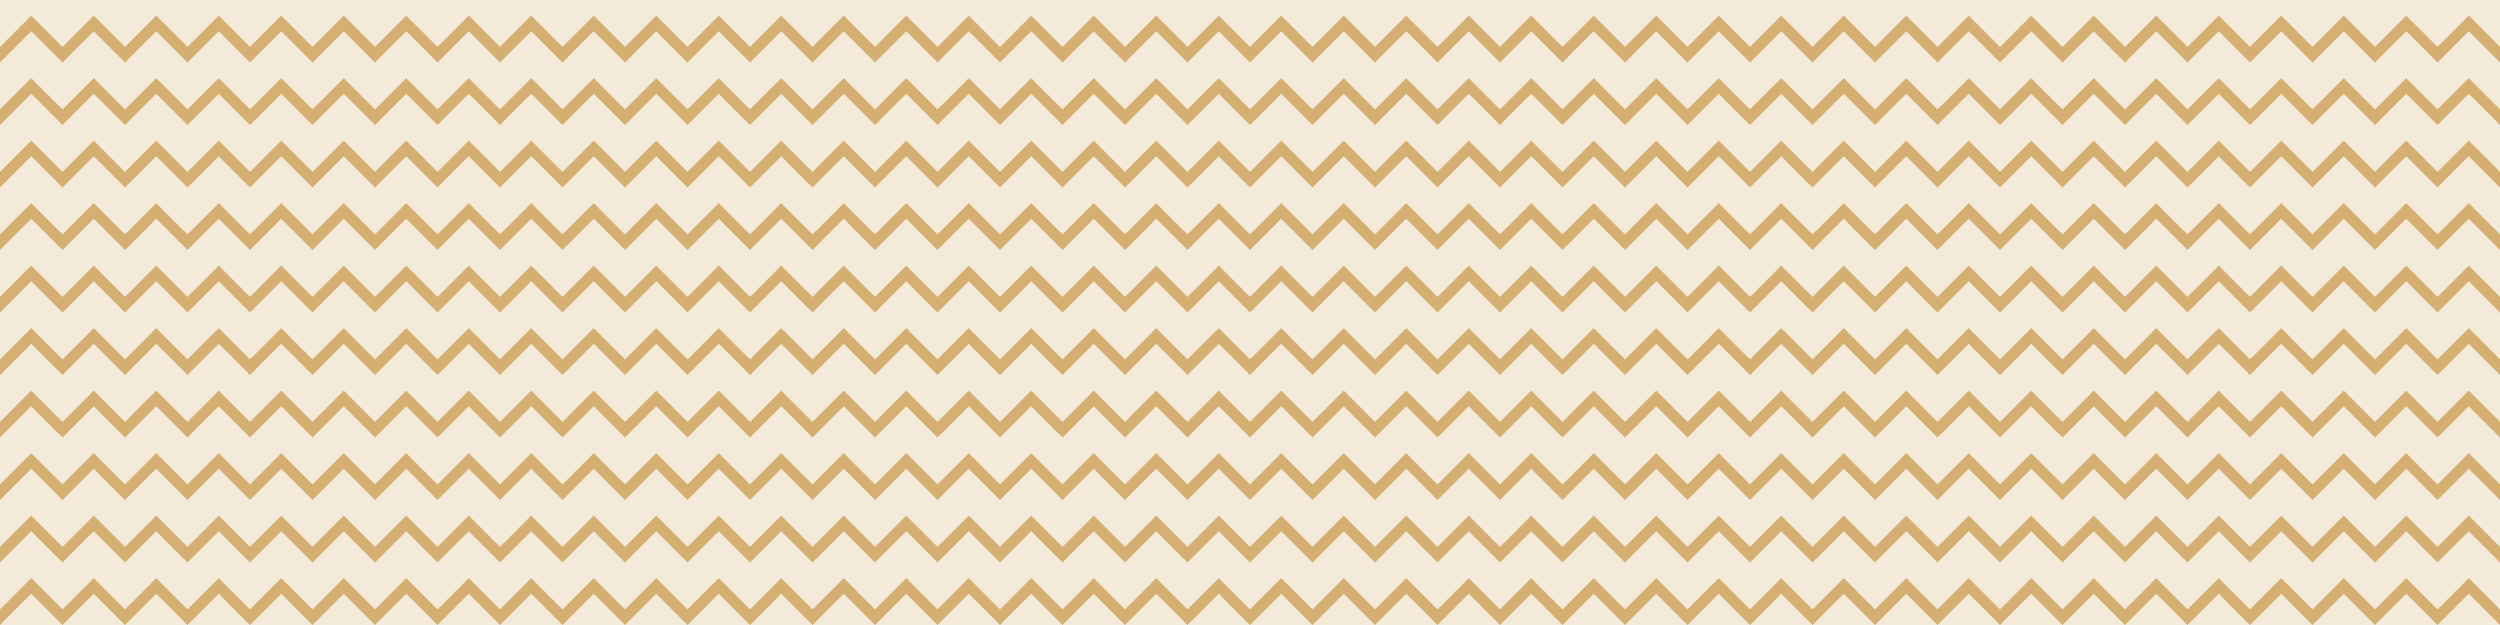
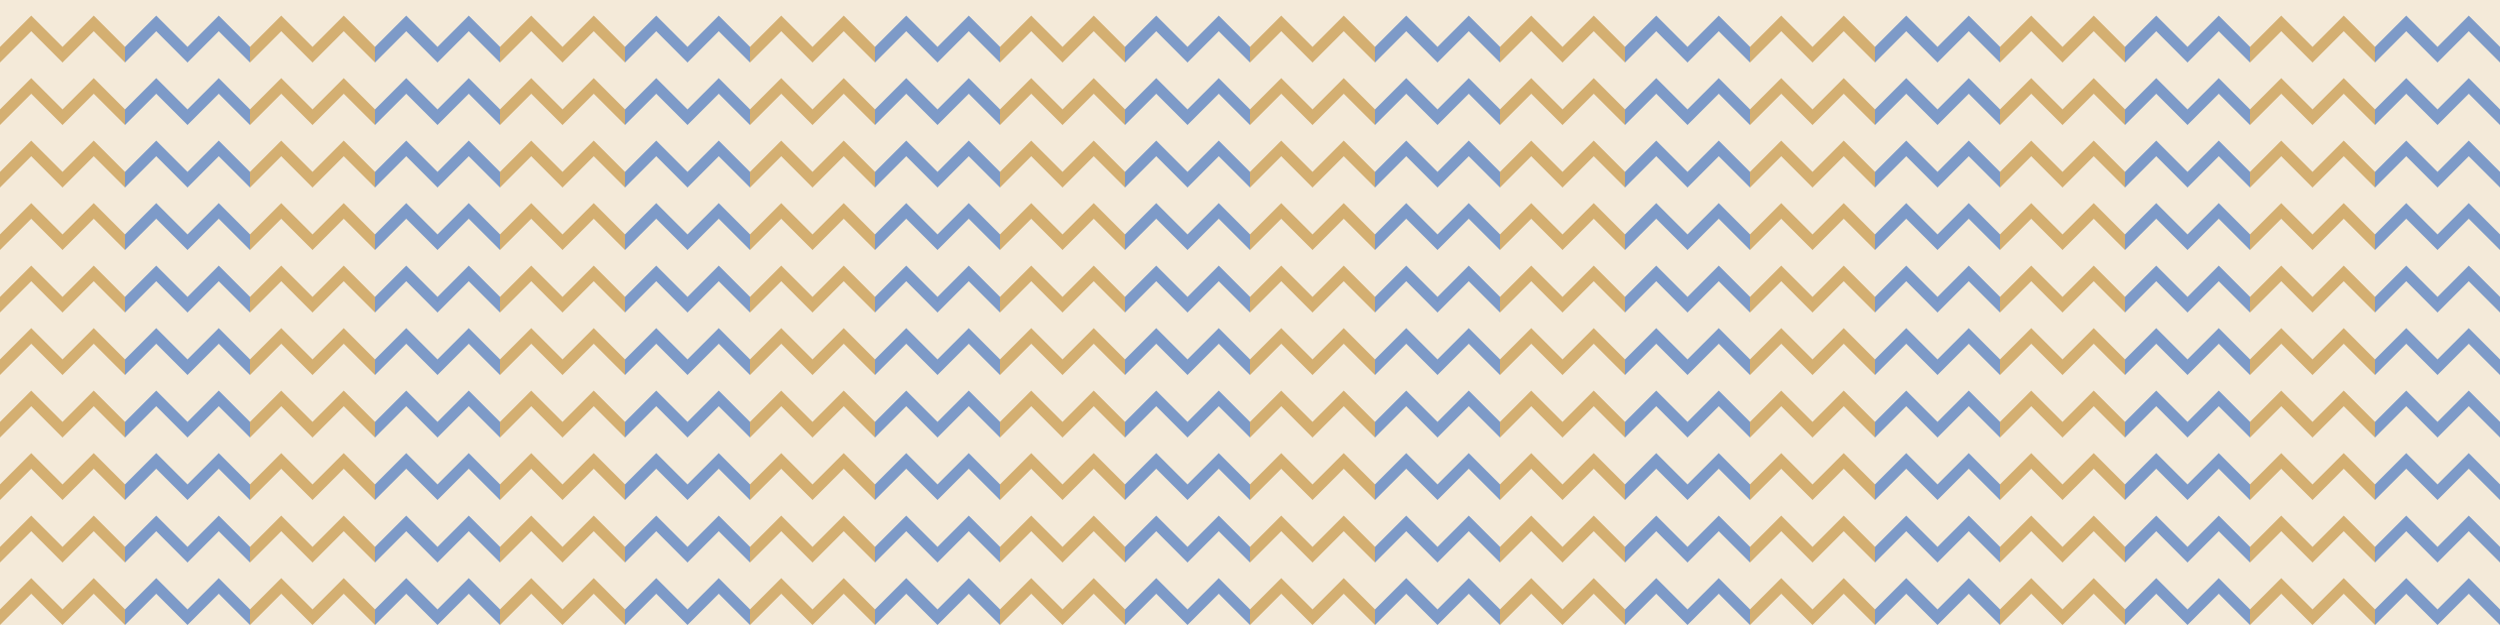
<svg xmlns="http://www.w3.org/2000/svg" width="1600" height="400" viewBox="0 0 1600 400" role="img" aria-hidden="true">
  <defs>
-     <pattern id="chevrons" width="80" height="40" patternUnits="userSpaceOnUse">
-       <rect width="80" height="40" fill="#f4ead9" />
+     <pattern id="chevrons" width="160" height="40" patternUnits="userSpaceOnUse">
+       <rect width="160" height="40" fill="#f4ead9" />
      <path d="M0 30 L20 10 L40 30 L60 10 L80 30 L80 40 L60 20 L40 40 L20 20 L0 40 Z" fill="#b97d1c" />
+       <path d="M80 30 L100 10 L120 30 L140 10 L160 30 L160 40 L140 20 L120 40 L100 20 L80 40 Z" fill="#1c58b9" />
    </pattern>
  </defs>
  <rect width="1600" height="400" fill="#f4ead9" />
  <rect width="1600" height="400" fill="url(#chevrons)" opacity="0.55" />
</svg>
